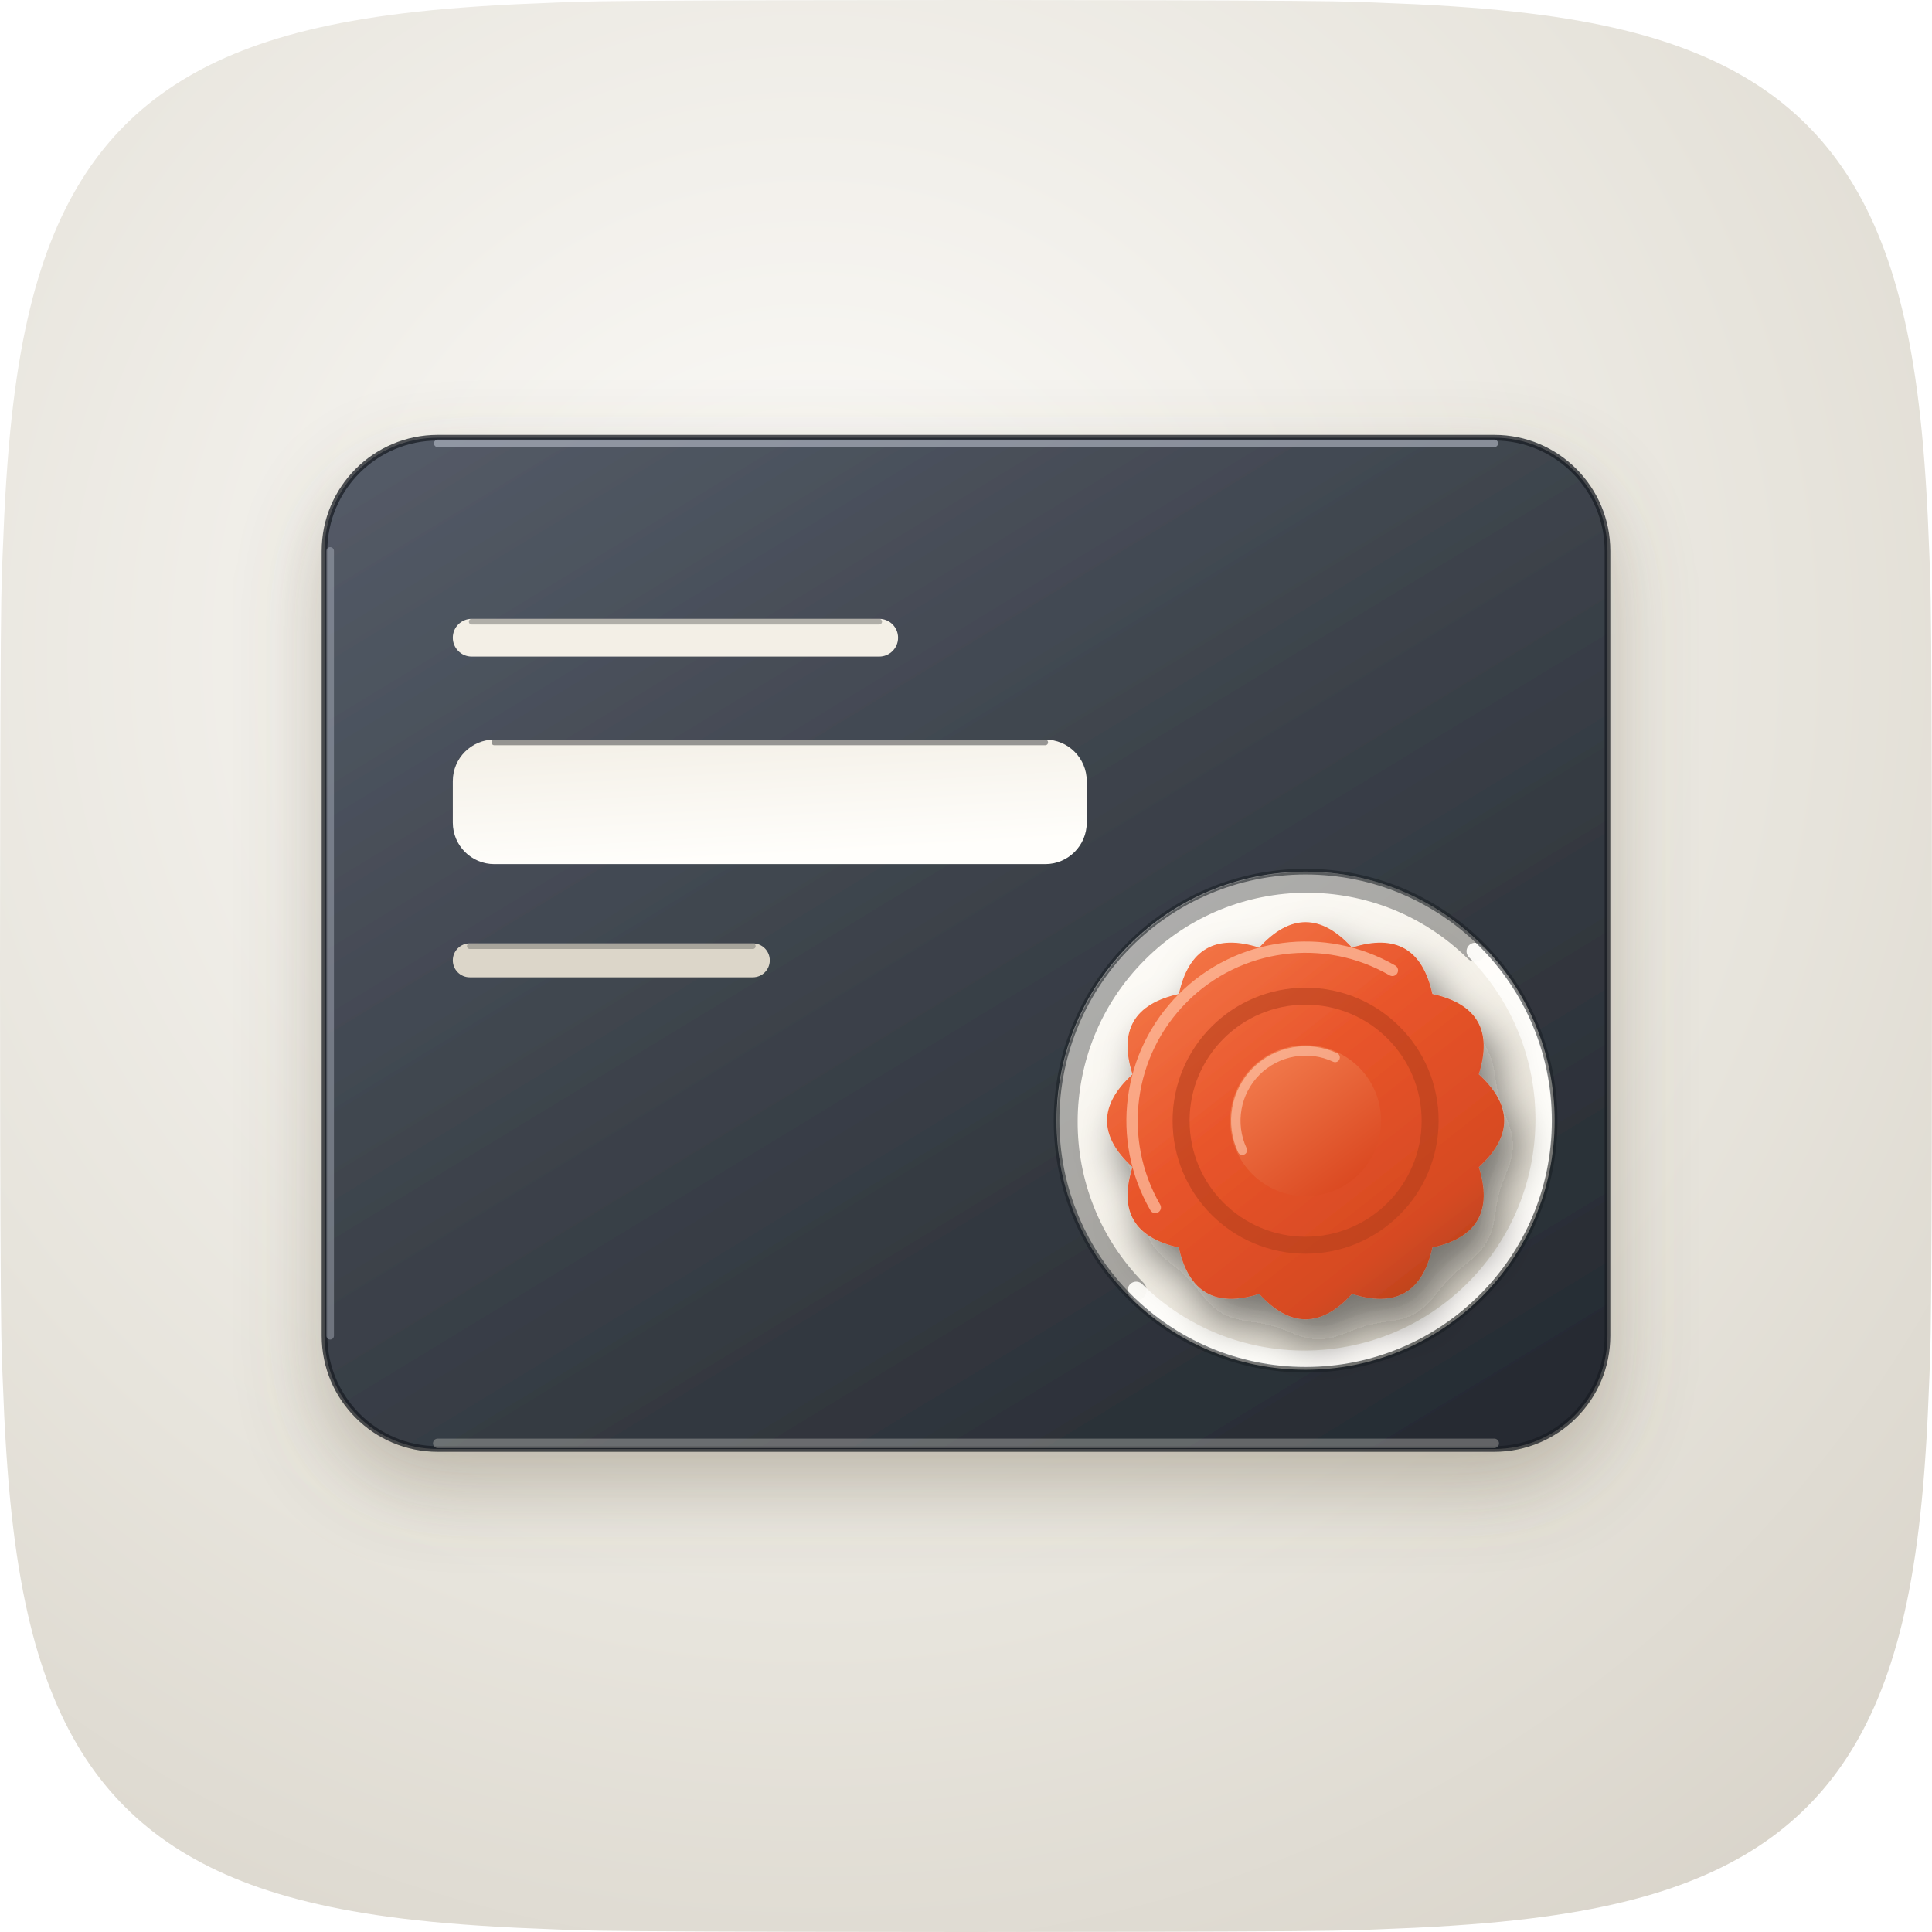
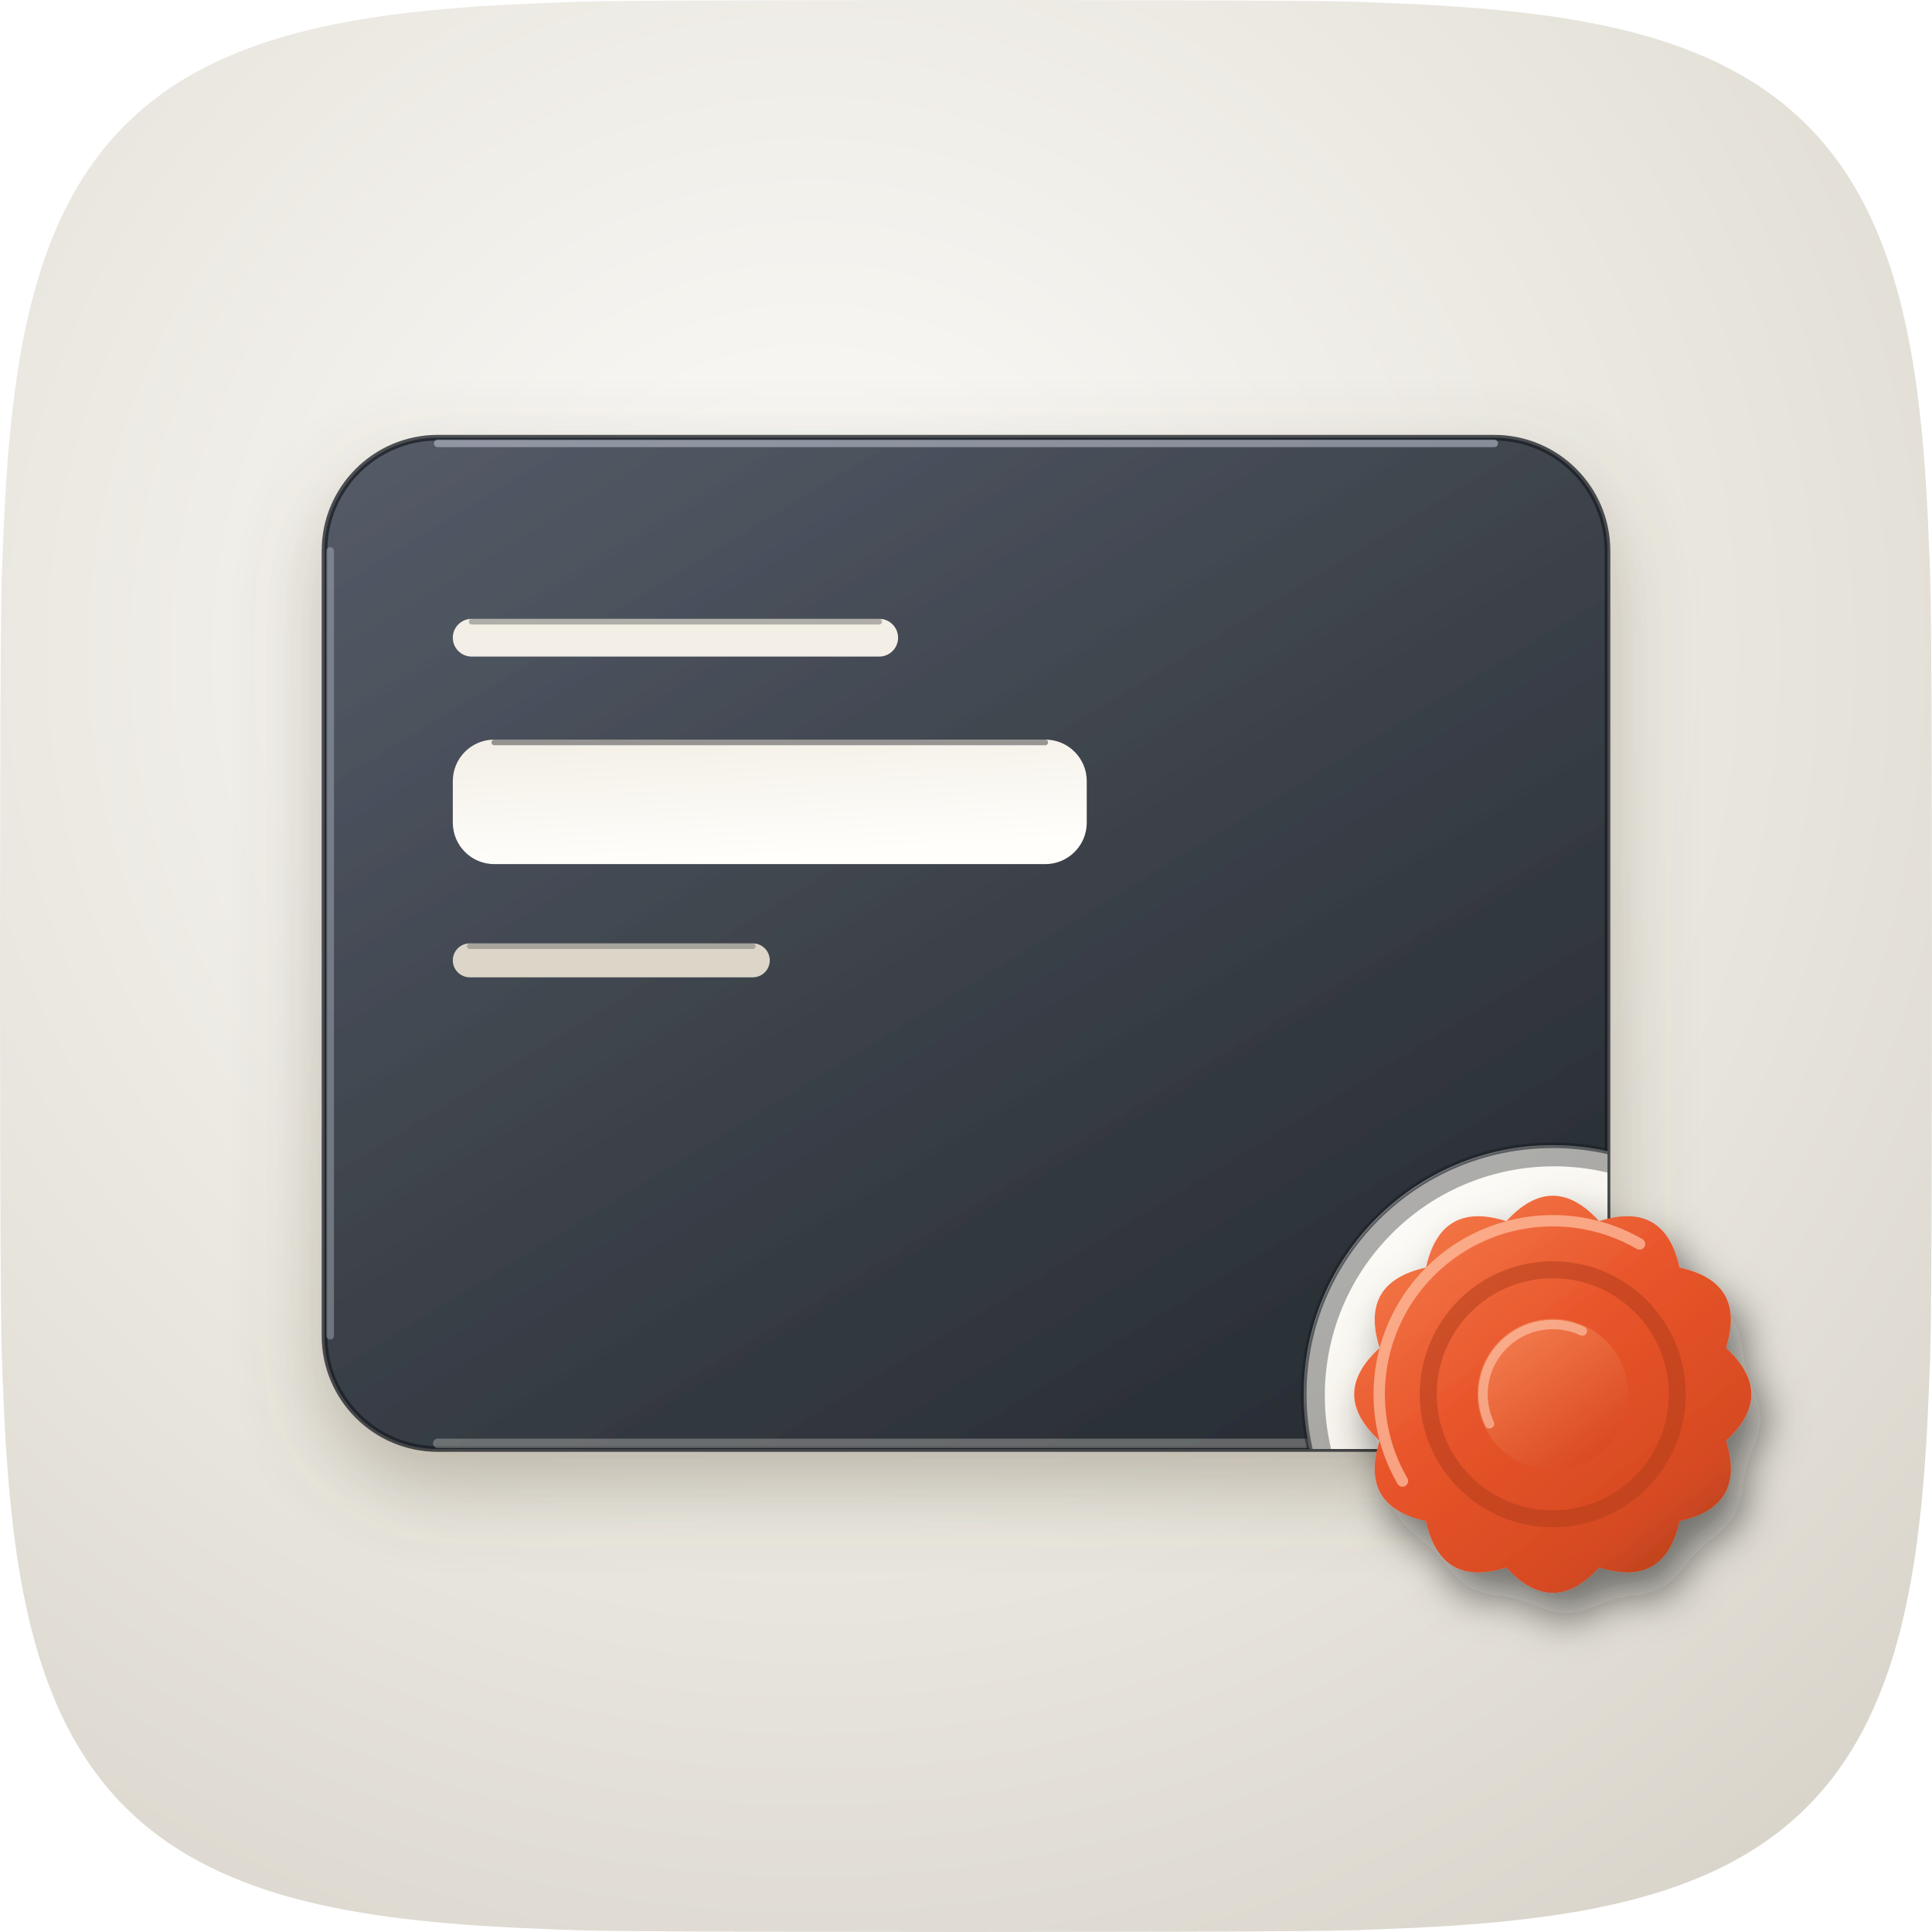
<svg xmlns="http://www.w3.org/2000/svg" width="1024" height="1024" viewBox="0 0 1024 1024">
  <defs>
    <radialGradient id="gnd" cx="0.42" cy="0.34" r="0.82">
      <stop offset="0" stop-color="#FDFCFA" />
      <stop offset="0.62" stop-color="#E7E4DC" />
      <stop offset="1" stop-color="#D8D3C9" />
    </radialGradient>
    <linearGradient id="glaze" x1="0.1" y1="0" x2="0.88" y2="1">
      <stop offset="0" stop-color="#535A66" />
      <stop offset="0.52" stop-color="#3A4048" />
      <stop offset="1" stop-color="#262B32" />
    </linearGradient>
    <linearGradient id="body" x1="0.15" y1="0" x2="0.85" y2="1">
      <stop offset="0" stop-color="#FFFEFB" />
      <stop offset="0.55" stop-color="#F3EFE6" />
      <stop offset="1" stop-color="#DCD6C9" />
    </linearGradient>
    <linearGradient id="inlaid" x1="0" y1="0" x2="0.3" y2="1">
      <stop offset="0" stop-color="#F3EFE6" />
      <stop offset="1" stop-color="#FFFEFB" />
    </linearGradient>
    <linearGradient id="wax" x1="0.14" y1="0.04" x2="0.86" y2="0.96">
      <stop offset="0" stop-color="#F4794A" />
      <stop offset="0.42" stop-color="#E8542A" />
      <stop offset="0.82" stop-color="#D64A22" />
      <stop offset="1" stop-color="#B23F1C" />
    </linearGradient>
    <linearGradient id="die" x1="0.2" y1="0.1" x2="0.8" y2="0.9">
      <stop offset="0" stop-color="#F27A4C" />
      <stop offset="1" stop-color="#DB4A22" />
    </linearGradient>
    <filter id="plateshadow" x="-25%" y="-25%" width="150%" height="165%">
      <feDropShadow dx="0" dy="18" stdDeviation="22" flood-color="#6B5F4C" flood-opacity="0.38" />
    </filter>
    <filter id="sealshadow" x="-45%" y="-45%" width="190%" height="200%">
      <feDropShadow dx="7" dy="13" stdDeviation="11" flood-color="#12151A" flood-opacity="0.55" />
    </filter>
    <clipPath id="plateclip">
      <path d="M232,232 h560 a60,60 0 0 1 60,60 v416 a60,60 0 0 1 -60,60 h-560 a60,60 0 0 1 -60,-60 v-416 a60,60 0 0 1 60,-60 z" />
    </clipPath>
    <clipPath id="tile">
      <path d="M1024.00,512.00C1024.00,569.33 1023.85,646.20 1023.56,683.99C1023.27,721.78 1022.83,723.03 1022.24,738.75C1021.66,754.47 1020.92,766.39 1020.04,778.30C1019.16,790.20 1018.13,800.36 1016.95,810.17C1015.77,819.99 1014.44,828.75 1012.95,837.17C1011.47,845.58 1009.83,853.28 1008.04,860.66C1006.25,868.04 1004.30,874.89 1002.19,881.45C1000.08,888.01 997.81,894.14 995.37,900.02C992.94,905.90 990.34,911.43 987.56,916.73C984.79,922.03 981.85,927.02 978.72,931.81C975.59,936.59 972.29,941.11 968.79,945.43C965.29,949.75 961.62,953.83 957.72,957.72C953.83,961.62 949.75,965.29 945.43,968.79C941.11,972.29 936.59,975.59 931.81,978.72C927.02,981.85 922.03,984.79 916.73,987.56C911.43,990.34 905.90,992.94 900.02,995.37C894.14,997.81 888.01,1000.08 881.45,1002.19C874.89,1004.30 868.04,1006.25 860.66,1008.04C853.28,1009.83 845.58,1011.47 837.17,1012.95C828.75,1014.44 819.99,1015.77 810.17,1016.95C800.36,1018.13 790.20,1019.16 778.30,1020.04C766.39,1020.92 754.47,1021.66 738.75,1022.24C723.03,1022.83 721.78,1023.27 683.99,1023.56C646.20,1023.85 569.33,1024.00 512.00,1024.00C454.67,1024.00 377.80,1023.85 340.01,1023.56C302.22,1023.27 300.97,1022.83 285.25,1022.24C269.53,1021.66 257.61,1020.92 245.70,1020.04C233.80,1019.16 223.64,1018.13 213.83,1016.95C204.01,1015.77 195.25,1014.44 186.83,1012.95C178.42,1011.47 170.72,1009.83 163.34,1008.04C155.96,1006.25 149.11,1004.30 142.55,1002.19C135.99,1000.08 129.86,997.81 123.98,995.37C118.10,992.94 112.57,990.34 107.27,987.56C101.97,984.79 96.98,981.85 92.19,978.72C87.41,975.59 82.89,972.29 78.57,968.79C74.25,965.29 70.17,961.62 66.28,957.72C62.38,953.83 58.71,949.75 55.21,945.43C51.71,941.11 48.41,936.59 45.28,931.81C42.15,927.02 39.21,922.03 36.44,916.73C33.66,911.43 31.06,905.90 28.63,900.02C26.19,894.14 23.92,888.01 21.81,881.45C19.70,874.89 17.75,868.04 15.96,860.66C14.17,853.28 12.53,845.58 11.05,837.17C9.56,828.75 8.23,819.99 7.05,810.17C5.87,800.36 4.84,790.20 3.96,778.30C3.08,766.39 2.34,754.47 1.76,738.75C1.17,723.03 0.73,721.78 0.44,683.99C0.15,646.20 0.00,569.33 0.00,512.00C0.00,454.67 0.15,377.80 0.44,340.01C0.73,302.22 1.17,300.97 1.76,285.25C2.34,269.53 3.08,257.61 3.96,245.70C4.84,233.80 5.87,223.64 7.05,213.83C8.23,204.01 9.56,195.25 11.05,186.83C12.53,178.42 14.17,170.72 15.96,163.34C17.75,155.96 19.70,149.11 21.81,142.55C23.92,135.99 26.19,129.86 28.63,123.98C31.06,118.10 33.66,112.57 36.44,107.27C39.21,101.97 42.15,96.98 45.28,92.19C48.41,87.41 51.71,82.89 55.21,78.57C58.71,74.25 62.38,70.17 66.28,66.28C70.17,62.38 74.25,58.71 78.57,55.21C82.89,51.71 87.41,48.41 92.19,45.28C96.98,42.15 101.97,39.21 107.27,36.44C112.57,33.66 118.10,31.06 123.98,28.63C129.86,26.19 135.99,23.92 142.55,21.81C149.11,19.70 155.96,17.75 163.34,15.96C170.72,14.17 178.42,12.53 186.83,11.05C195.25,9.56 204.01,8.23 213.83,7.05C223.64,5.87 233.80,4.84 245.70,3.96C257.61,3.08 269.53,2.34 285.25,1.76C300.97,1.17 302.22,0.73 340.01,0.44C377.80,0.15 454.67,0.00 512.00,0.00C569.33,0.00 646.20,0.15 683.99,0.44C721.78,0.73 723.03,1.17 738.75,1.76C754.47,2.34 766.39,3.08 778.30,3.96C790.20,4.84 800.36,5.87 810.17,7.05C819.99,8.23 828.75,9.56 837.17,11.05C845.58,12.53 853.28,14.17 860.66,15.96C868.04,17.75 874.89,19.70 881.45,21.81C888.01,23.92 894.14,26.19 900.02,28.63C905.90,31.06 911.43,33.66 916.73,36.44C922.03,39.21 927.02,42.15 931.81,45.28C936.59,48.41 941.11,51.71 945.43,55.21C949.75,58.71 953.83,62.38 957.72,66.28C961.62,70.17 965.29,74.25 968.79,78.57C972.29,82.89 975.59,87.41 978.72,92.19C981.85,96.98 984.79,101.97 987.56,107.27C990.34,112.57 992.94,118.10 995.37,123.98C997.81,129.86 1000.08,135.99 1002.19,142.55C1004.30,149.11 1006.25,155.96 1008.04,163.34C1009.83,170.72 1011.47,178.42 1012.95,186.83C1014.44,195.25 1015.77,204.01 1016.95,213.83C1018.13,223.64 1019.16,233.80 1020.04,245.70C1020.92,257.61 1021.66,269.53 1022.24,285.25C1022.83,300.97 1023.27,302.22 1023.56,340.01C1023.85,377.80 1024.00,454.67 1024.00,512.00Z" />
    </clipPath>
  </defs>
  <g id="art" clip-path="url(#tile)">
    <g id="bg">
      <rect width="1024" height="1024" fill="url(#gnd)" />
    </g>
    <g id="mid">
      <g filter="url(#plateshadow)">
        <path d="M232,232 h560 a60,60 0 0 1 60,60 v416 a60,60 0 0 1 -60,60 h-560 a60,60 0 0 1 -60,-60 v-416 a60,60 0 0 1 60,-60 z" fill="url(#glaze)" />
      </g>
      <path d="M232,232 h560 a60,60 0 0 1 60,60 v416 a60,60 0 0 1 -60,60 h-560 a60,60 0 0 1 -60,-60 v-416 a60,60 0 0 1 60,-60 z" fill="none" stroke="#191D23" stroke-width="3" stroke-opacity="0.75" />
      <path d="M232,235 h560" fill="none" stroke="#C2C9D5" stroke-width="4" stroke-opacity="0.55" stroke-linecap="round" />
      <path d="M175,292 v416" fill="none" stroke="#C2C9D5" stroke-width="4" stroke-opacity="0.38" stroke-linecap="round" />
      <path d="M232,765 h560" fill="none" stroke="#EFEAE0" stroke-width="5" stroke-opacity="0.30" stroke-linecap="round" />
    </g>
    <g clip-path="url(#plateclip)">
      <g id="fg">
        <rect x="240" y="328" width="236" height="20" rx="10.0" fill="#F3EFE6" />
        <path d="M250.0,329.5 h216.0" fill="none" stroke="#12151A" stroke-width="3" stroke-opacity="0.3" stroke-linecap="round" />
        <rect x="240" y="392" width="336" height="66" rx="22" fill="url(#inlaid)" />
        <path d="M262,393.5 h292" fill="none" stroke="#12151A" stroke-width="3" stroke-opacity="0.42" stroke-linecap="round" />
        <rect x="240" y="500" width="168" height="18" rx="9.0" fill="#DCD6C9" />
        <path d="M249.0,501.5 h150.0" fill="none" stroke="#12151A" stroke-width="3" stroke-opacity="0.26" stroke-linecap="round" />
-         <circle cx="692" cy="594" r="132" fill="url(#body)" />
-         <path d="M602.20,683.80 A127,127 0 0 1 781.80,504.20" fill="none" stroke="#12151A" stroke-width="11" stroke-opacity="0.34" stroke-linecap="round" />
-         <path d="M781.80,504.20 A127,127 0 0 1 602.20,683.80" fill="none" stroke="#FFFEFB" stroke-width="9" stroke-opacity="0.95" stroke-linecap="round" />
-         <circle cx="692" cy="594" r="132" fill="none" stroke="#191D23" stroke-width="3" stroke-opacity="0.55" />
+         <circle cx="823" cy="739" r="132" fill="url(#body)" />
+         <path d="M733.20,828.80 A127,127 0 0 1 912.80,649.20" fill="none" stroke="#12151A" stroke-width="11" stroke-opacity="0.34" stroke-linecap="round" />
+         <path d="M912.80,649.20 A127,127 0 0 1 733.20,828.80" fill="none" stroke="#FFFEFB" stroke-width="9" stroke-opacity="0.95" stroke-linecap="round" />
+         <circle cx="823" cy="739" r="132" fill="none" stroke="#191D23" stroke-width="3" stroke-opacity="0.55" />
      </g>
-       <g id="highlight">
-         <g filter="url(#sealshadow)">
-           <path d="M783.76,569.41 Q810.72,594.00 783.76,618.59 Q794.81,653.36 759.18,661.18 Q751.36,696.81 716.59,685.76 Q692.00,712.72 667.41,685.76 Q632.64,696.81 624.82,661.18 Q589.19,653.36 600.24,618.59 Q573.28,594.00 600.24,569.41 Q589.19,534.64 624.82,526.82 Q632.64,491.19 667.41,502.24 Q692.00,475.28 716.59,502.24 Q751.36,491.19 759.18,526.82 Q794.81,534.64 783.76,569.41 z" fill="url(#wax)" />
-         </g>
-         <path d="M612.33,640.00 A92,92 0 0 1 738.00,514.33" fill="none" stroke="#FFC3A6" stroke-width="6" stroke-opacity="0.70" stroke-linecap="round" />
-         <circle cx="692" cy="594" r="66" fill="none" stroke="#B23F1C" stroke-width="9" stroke-opacity="0.55" />
-         <circle cx="692" cy="594" r="40" fill="url(#die)" />
-         <path d="M658.47,609.64 A37,37 0 0 1 707.64,560.47" fill="none" stroke="#FFD3BC" stroke-width="5" stroke-opacity="0.55" stroke-linecap="round" />
+     </g>
+     <g id="highlight">
+       <g filter="url(#sealshadow)">
+         <path d="M914.76,714.41 Q941.72,739.00 914.76,763.59 Q925.81,798.36 890.18,806.18 Q882.36,841.81 847.59,830.76 Q823.00,857.72 798.41,830.76 Q763.64,841.81 755.82,806.18 Q720.19,798.36 731.24,763.59 Q704.28,739.00 731.24,714.41 Q720.19,679.64 755.82,671.82 Q763.64,636.19 798.41,647.24 Q823.00,620.28 847.59,647.24 Q882.36,636.19 890.18,671.82 Q925.81,679.64 914.76,714.41 z" fill="url(#wax)" />
      </g>
+       <path d="M743.33,785.00 A92,92 0 0 1 869.00,659.33" fill="none" stroke="#FFC3A6" stroke-width="6" stroke-opacity="0.70" stroke-linecap="round" />
+       <circle cx="823" cy="739" r="66" fill="none" stroke="#B23F1C" stroke-width="9" stroke-opacity="0.55" />
+       <circle cx="823" cy="739" r="40" fill="url(#die)" />
+       <path d="M789.47,754.64 A37,37 0 0 1 838.64,705.47" fill="none" stroke="#FFD3BC" stroke-width="5" stroke-opacity="0.55" stroke-linecap="round" />
    </g>
  </g>
</svg>
